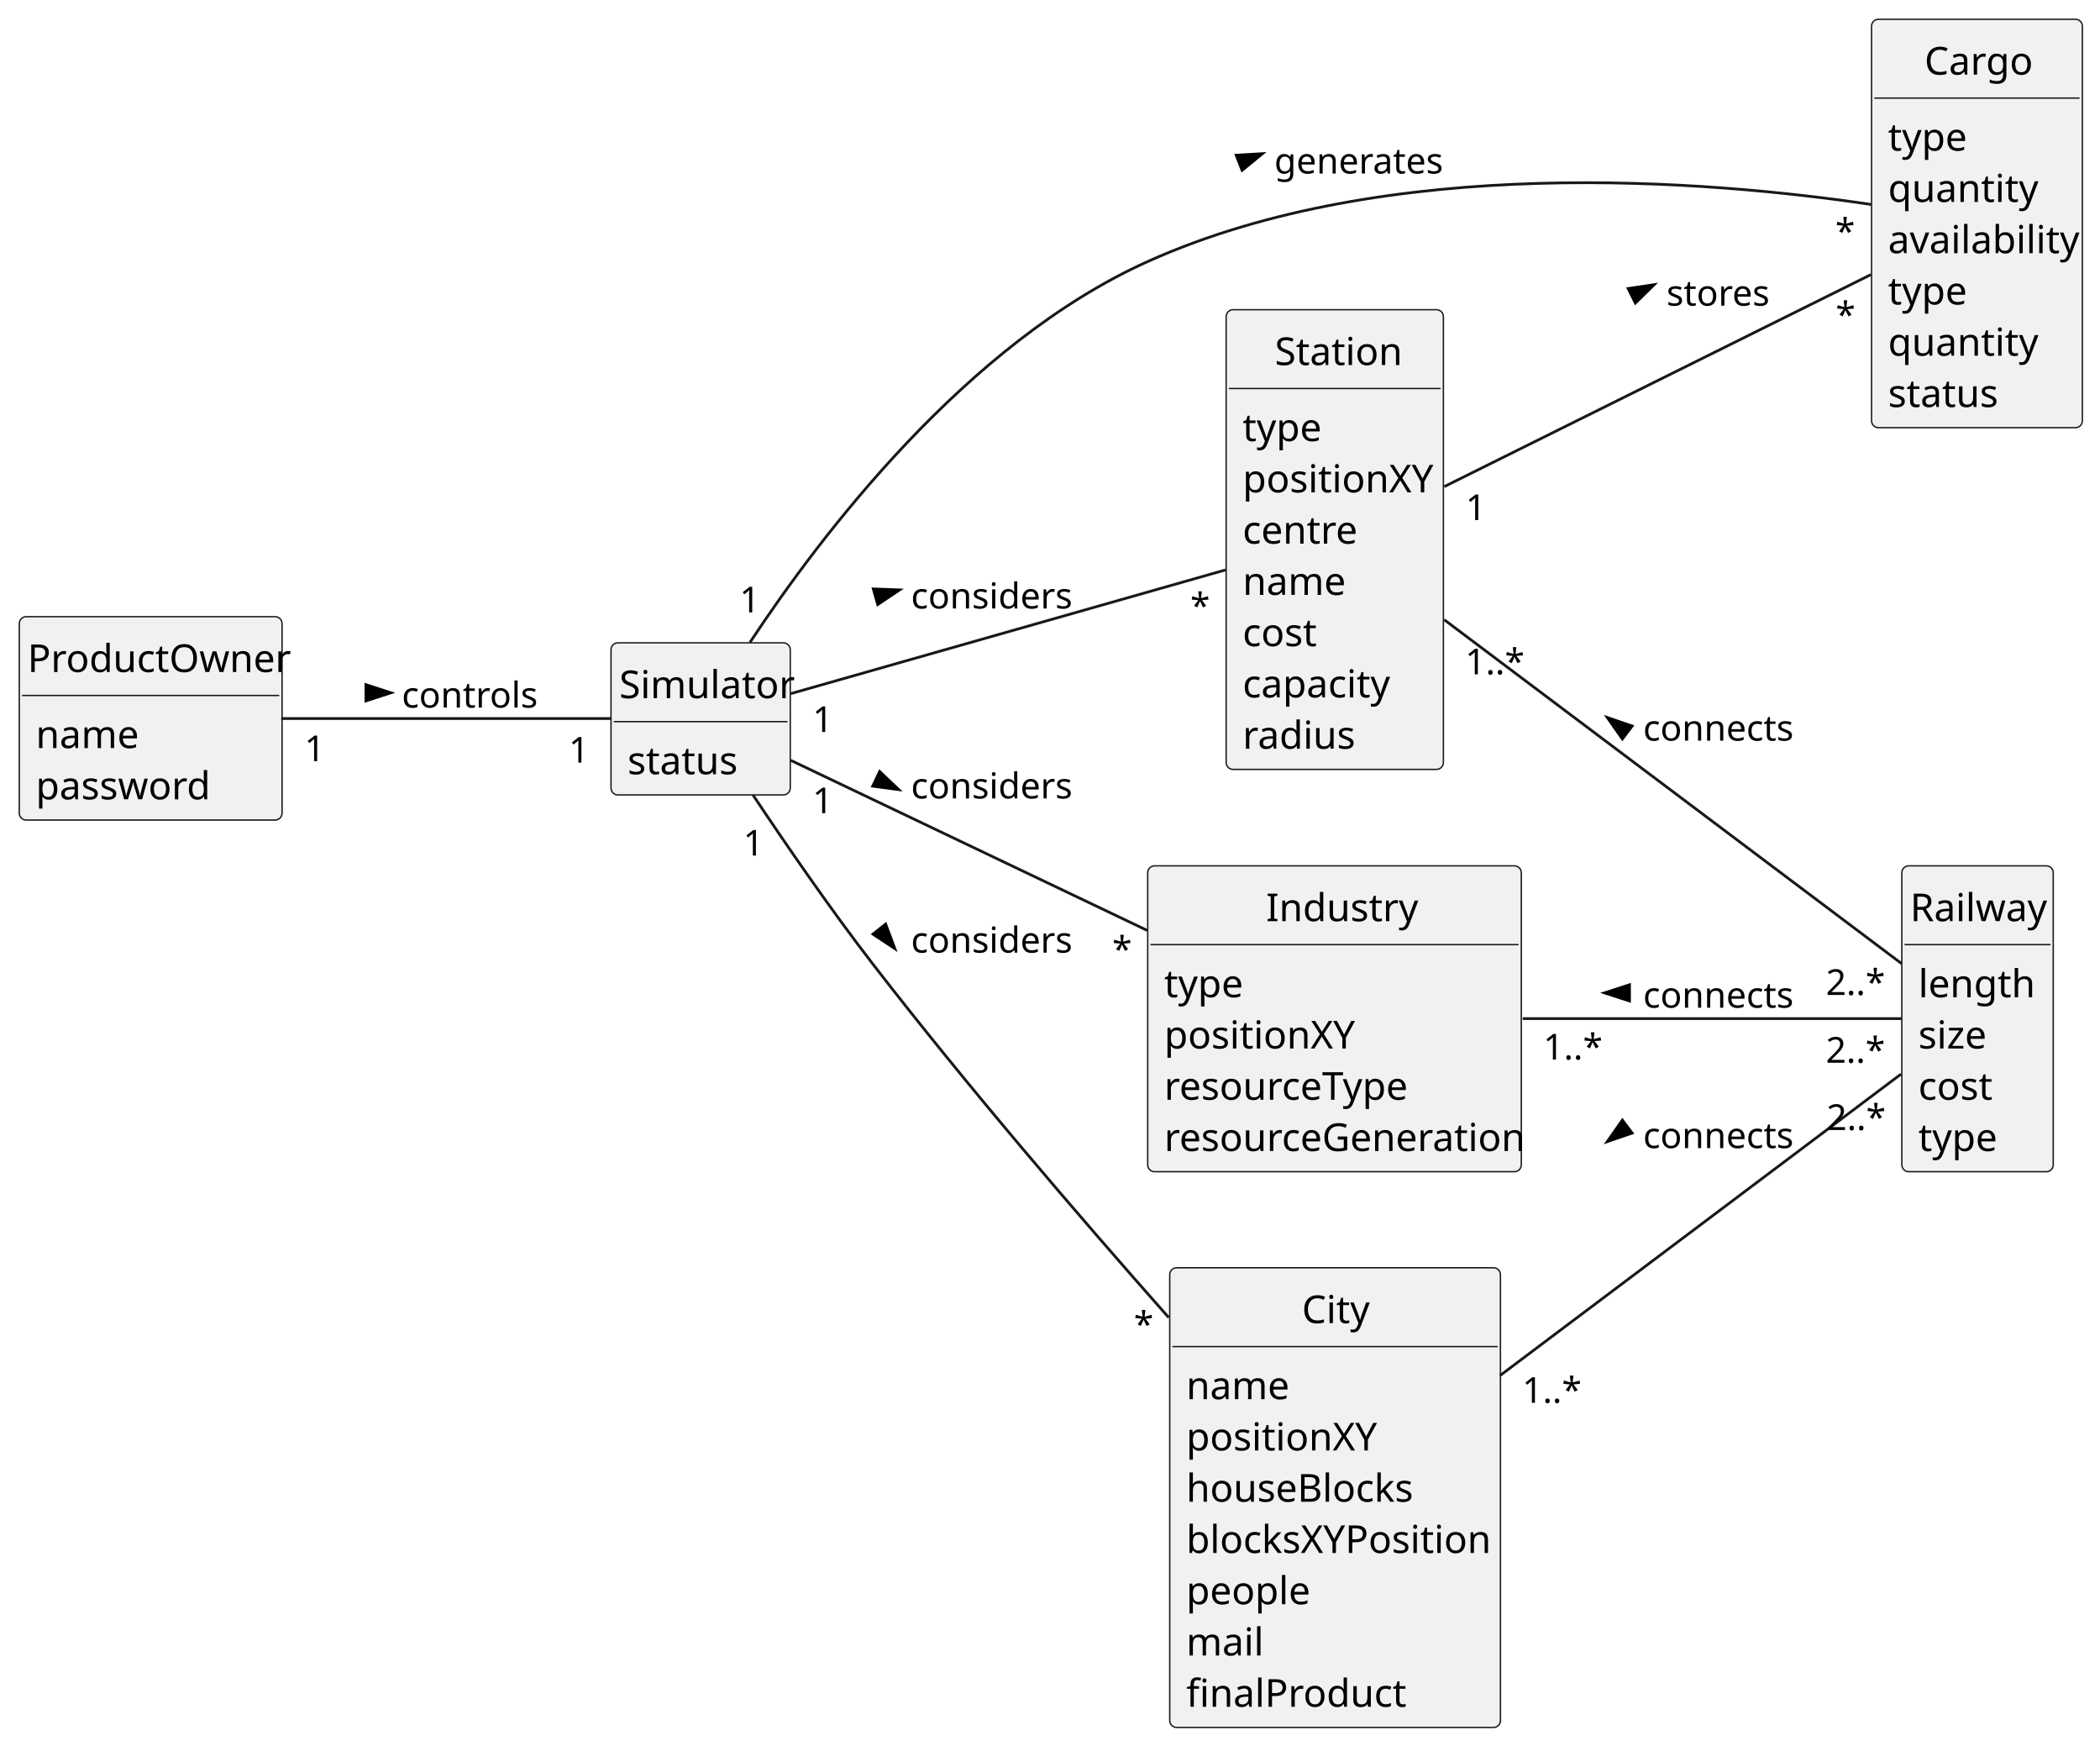
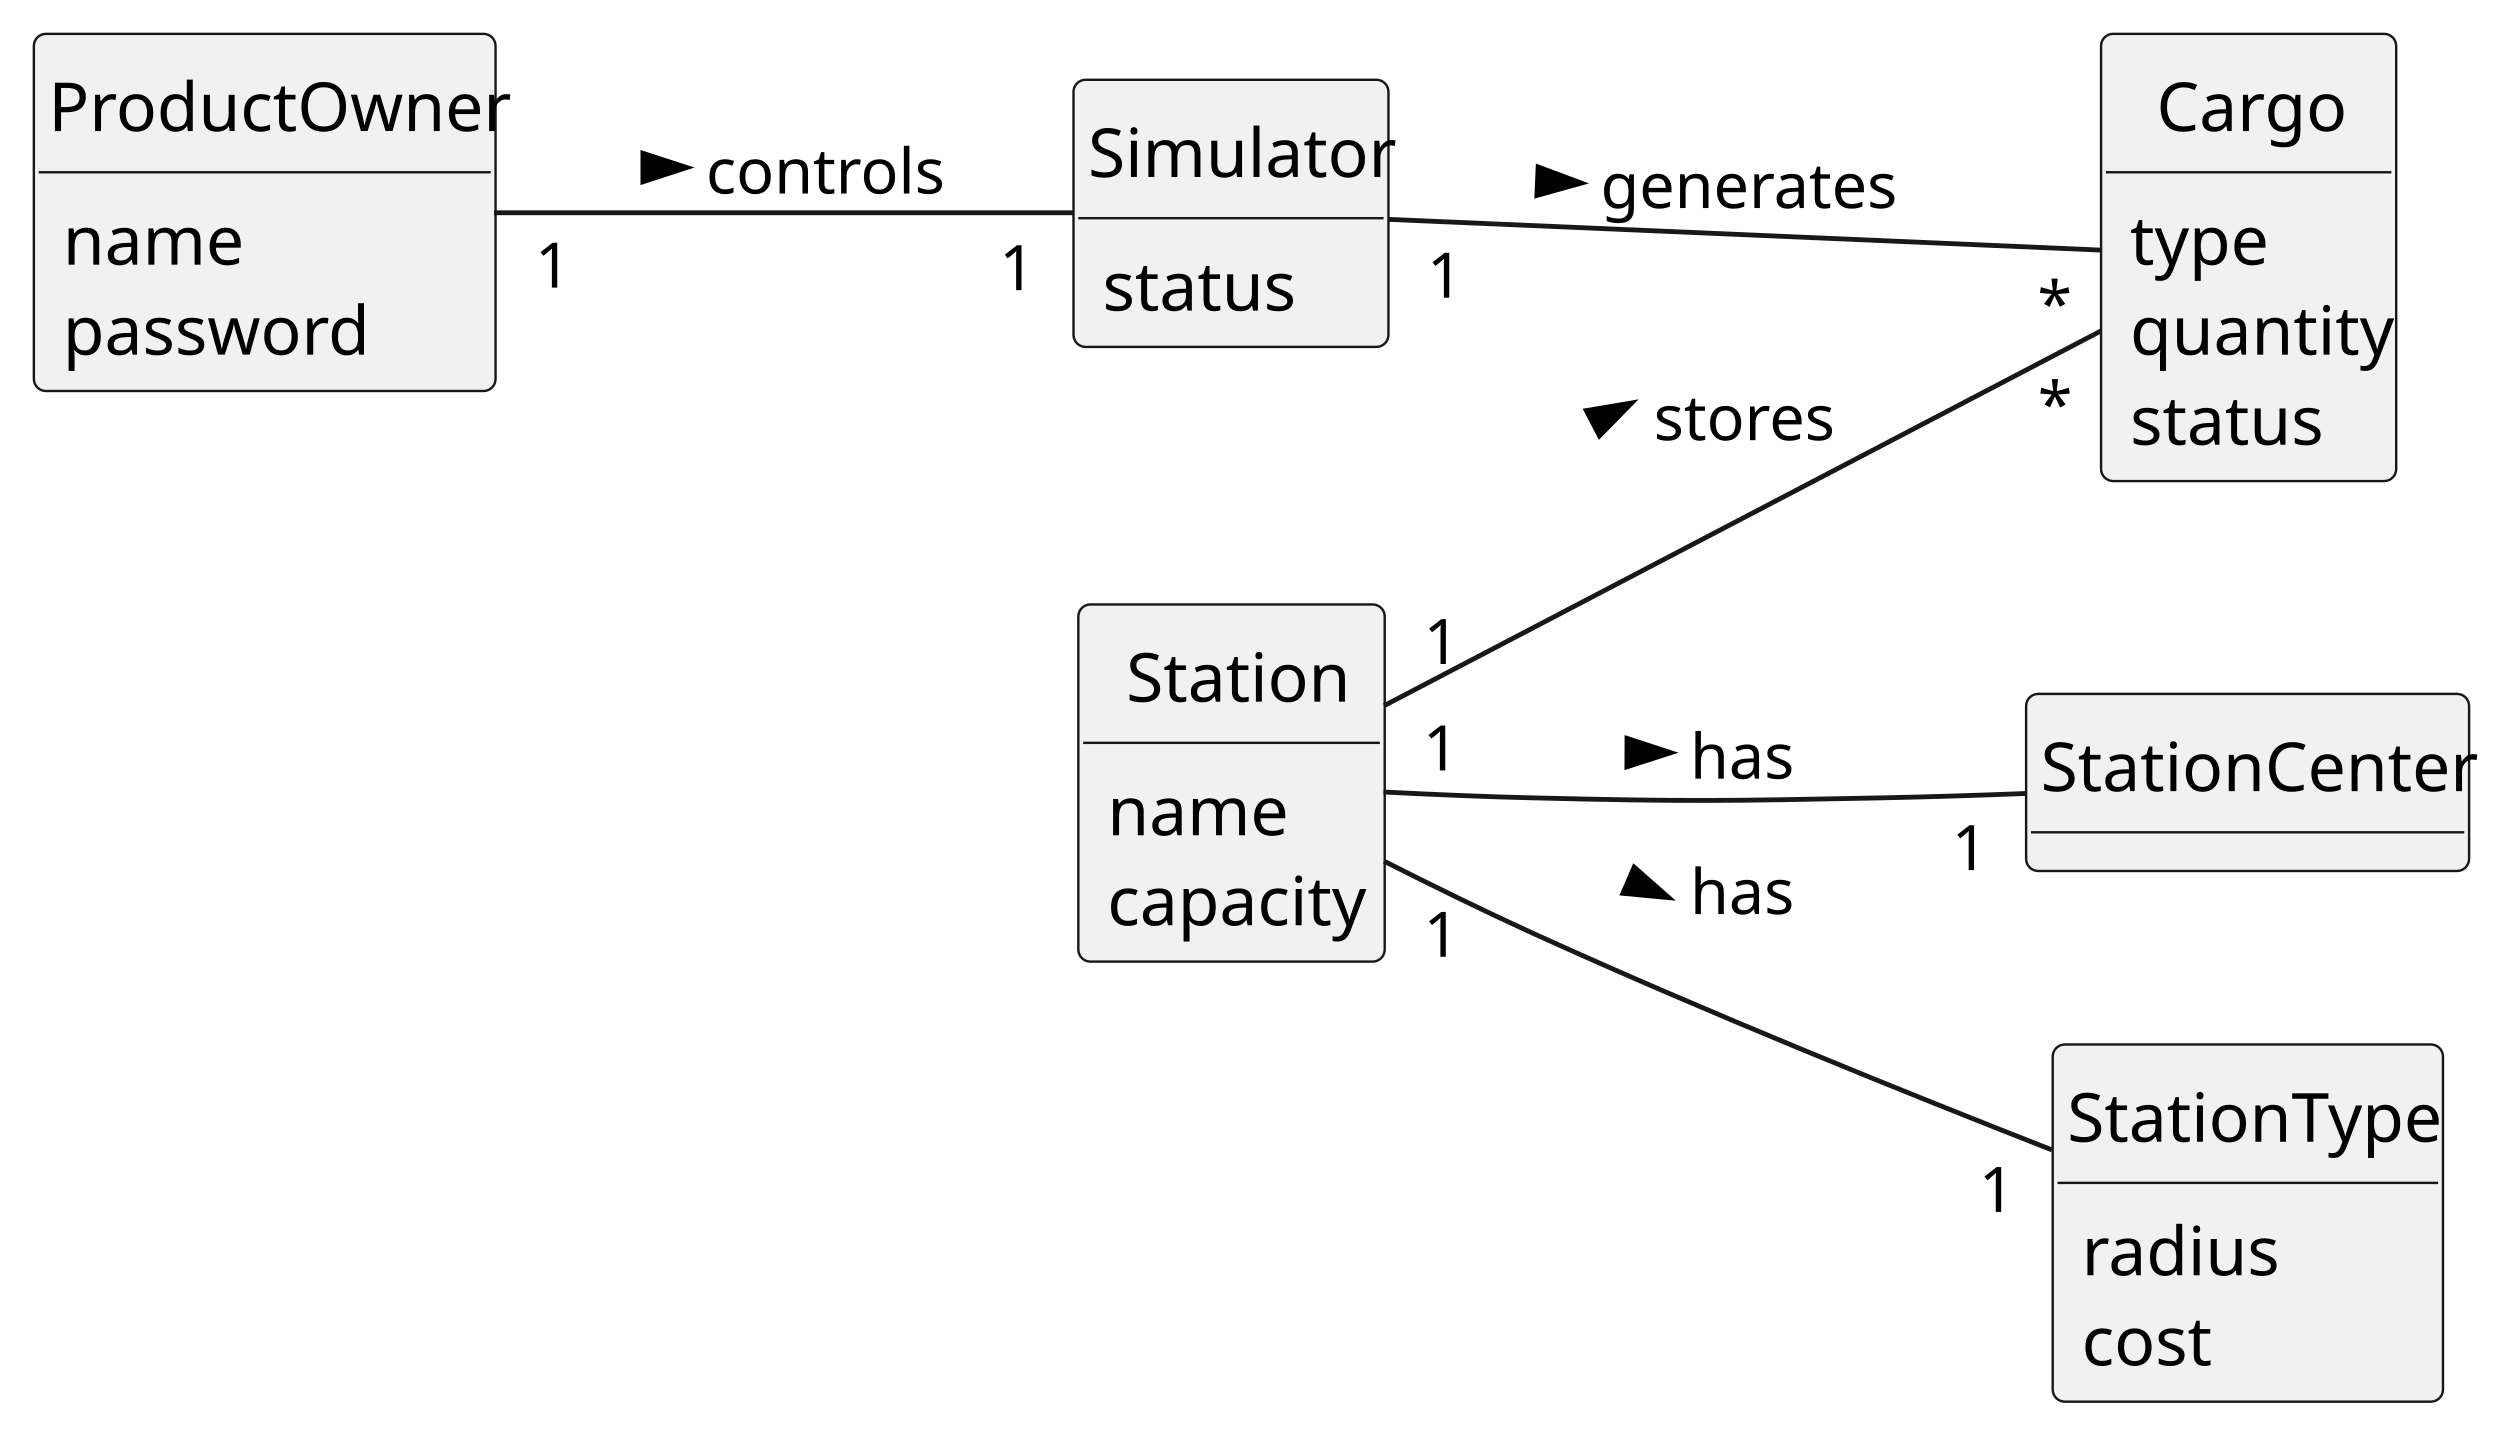
- <svg xmlns="http://www.w3.org/2000/svg" contentStyleType="text/css" height="634px" preserveAspectRatio="none" style="width:763px;height:634px;background:#FFFFFF;" version="1.1" viewBox="0 0 763 634" width="763px" zoomAndPan="magnify">
+ <svg xmlns="http://www.w3.org/2000/svg" contentStyleType="text/css" height="296px" preserveAspectRatio="none" style="width:517px;height:296px;background:#FFFFFF;" version="1.1" viewBox="0 0 517 296" width="517px" zoomAndPan="magnify">
  <defs />
  <g>
    <g id="elem_ProductOwner">
-       <rect codeLine="12" fill="#F1F1F1" height="73.863" id="ProductOwner" rx="2.5" ry="2.5" style="stroke:#181818;stroke-width:0.5;" width="95.482" x="7" y="224" />
-       <text fill="#000000" font-family="sans-serif" font-size="14" lengthAdjust="spacing" textLength="89.482" x="10" y="244.107">ProductOwner</text>
-       <line style="stroke:#181818;stroke-width:0.5;" x1="8" x2="101.482" y1="252.621" y2="252.621" />
-       <text fill="#000000" font-family="sans-serif" font-size="14" lengthAdjust="spacing" textLength="35.02" x="13" y="271.728">name</text>
-       <text fill="#000000" font-family="sans-serif" font-size="14" lengthAdjust="spacing" textLength="59.917" x="13" y="290.35">password</text>
+       <rect codeLine="12" fill="#F1F1F1" height="73.863" id="ProductOwner" rx="2.5" ry="2.5" style="stroke:#181818;stroke-width:0.5;" width="95.482" x="7" y="7" />
+       <text fill="#000000" font-family="sans-serif" font-size="14" lengthAdjust="spacing" textLength="89.482" x="10" y="27.107">ProductOwner</text>
+       <line style="stroke:#181818;stroke-width:0.5;" x1="8" x2="101.482" y1="35.621" y2="35.621" />
+       <text fill="#000000" font-family="sans-serif" font-size="14" lengthAdjust="spacing" textLength="35.02" x="13" y="54.728">name</text>
+       <text fill="#000000" font-family="sans-serif" font-size="14" lengthAdjust="spacing" textLength="59.917" x="13" y="73.35">password</text>
+     </g>
+     <g id="elem_Station">
+       <rect codeLine="17" fill="#F1F1F1" height="73.863" id="Station" rx="2.5" ry="2.5" style="stroke:#181818;stroke-width:0.5;" width="63.358" x="223" y="125" />
+       <text fill="#000000" font-family="sans-serif" font-size="14" lengthAdjust="spacing" textLength="43.586" x="232.886" y="145.107">Station</text>
+       <line style="stroke:#181818;stroke-width:0.5;" x1="224" x2="285.358" y1="153.621" y2="153.621" />
+       <text fill="#000000" font-family="sans-serif" font-size="14" lengthAdjust="spacing" textLength="35.02" x="229" y="172.728">name</text>
+       <text fill="#000000" font-family="sans-serif" font-size="14" lengthAdjust="spacing" textLength="51.358" x="229" y="191.35">capacity</text>
+     </g>
+     <g id="elem_StationCenter">
+       <rect codeLine="22" fill="#F1F1F1" height="36.621" id="StationCenter" rx="2.5" ry="2.5" style="stroke:#181818;stroke-width:0.5;" width="91.606" x="419" y="143.5" />
+       <text fill="#000000" font-family="sans-serif" font-size="14" lengthAdjust="spacing" textLength="85.606" x="422" y="163.607">StationCenter</text>
+       <line style="stroke:#181818;stroke-width:0.5;" x1="420" x2="509.606" y1="172.121" y2="172.121" />
+     </g>
+     <g id="elem_StationType">
+       <rect codeLine="25" fill="#F1F1F1" height="73.863" id="StationType" rx="2.5" ry="2.5" style="stroke:#181818;stroke-width:0.5;" width="80.71" x="424.5" y="216" />
+       <text fill="#000000" font-family="sans-serif" font-size="14" lengthAdjust="spacing" textLength="74.71" x="427.5" y="236.107">StationType</text>
+       <line style="stroke:#181818;stroke-width:0.5;" x1="425.5" x2="504.21" y1="244.621" y2="244.621" />
+       <text fill="#000000" font-family="sans-serif" font-size="14" lengthAdjust="spacing" textLength="38.131" x="430.5" y="263.728">radius</text>
+       <text fill="#000000" font-family="sans-serif" font-size="14" lengthAdjust="spacing" textLength="25.676" x="430.5" y="282.35">cost</text>
    </g>
    <g id="elem_Cargo">
-       <rect codeLine="40" fill="#F1F1F1" height="148.348" id="Cargo" rx="2.5" ry="2.5" style="stroke:#181818;stroke-width:0.5;" width="76.586" x="680" y="7" />
-       <text fill="#000000" font-family="sans-serif" font-size="14" lengthAdjust="spacing" textLength="38.131" x="699.227" y="27.107">Cargo</text>
-       <line style="stroke:#181818;stroke-width:0.5;" x1="681" x2="755.586" y1="35.621" y2="35.621" />
-       <text fill="#000000" font-family="sans-serif" font-size="14" lengthAdjust="spacing" textLength="26.462" x="686" y="54.728">type</text>
-       <text fill="#000000" font-family="sans-serif" font-size="14" lengthAdjust="spacing" textLength="49.034" x="686" y="73.35">quantity</text>
-       <text fill="#000000" font-family="sans-serif" font-size="14" lengthAdjust="spacing" textLength="64.586" x="686" y="91.971">availability</text>
-       <text fill="#000000" font-family="sans-serif" font-size="14" lengthAdjust="spacing" textLength="26.462" x="686" y="110.592">type</text>
-       <text fill="#000000" font-family="sans-serif" font-size="14" lengthAdjust="spacing" textLength="49.034" x="686" y="129.213">quantity</text>
-       <text fill="#000000" font-family="sans-serif" font-size="14" lengthAdjust="spacing" textLength="37.352" x="686" y="147.834">status</text>
-     </g>
-     <g id="elem_Industry">
-       <rect codeLine="23" fill="#F1F1F1" height="111.106" id="Industry" rx="2.5" ry="2.5" style="stroke:#181818;stroke-width:0.5;" width="135.737" x="417" y="314.5" />
-       <text fill="#000000" font-family="sans-serif" font-size="14" lengthAdjust="spacing" textLength="49.8" x="459.969" y="334.607">Industry</text>
-       <line style="stroke:#181818;stroke-width:0.5;" x1="418" x2="551.737" y1="343.121" y2="343.121" />
-       <text fill="#000000" font-family="sans-serif" font-size="14" lengthAdjust="spacing" textLength="26.462" x="423" y="362.228">type</text>
-       <text fill="#000000" font-family="sans-serif" font-size="14" lengthAdjust="spacing" textLength="66.931" x="423" y="380.85">positionXY</text>
-       <text fill="#000000" font-family="sans-serif" font-size="14" lengthAdjust="spacing" textLength="85.593" x="423" y="399.471">resourceType</text>
-       <text fill="#000000" font-family="sans-serif" font-size="14" lengthAdjust="spacing" textLength="123.737" x="423" y="418.092">resourceGeneration</text>
-     </g>
-     <g id="elem_Station">
-       <rect codeLine="30" fill="#F1F1F1" height="166.969" id="Station" rx="2.5" ry="2.5" style="stroke:#181818;stroke-width:0.5;" width="78.931" x="445.5" y="112.5" />
-       <text fill="#000000" font-family="sans-serif" font-size="14" lengthAdjust="spacing" textLength="43.586" x="463.172" y="132.607">Station</text>
-       <line style="stroke:#181818;stroke-width:0.5;" x1="446.5" x2="523.431" y1="141.121" y2="141.121" />
-       <text fill="#000000" font-family="sans-serif" font-size="14" lengthAdjust="spacing" textLength="26.462" x="451.5" y="160.228">type</text>
-       <text fill="#000000" font-family="sans-serif" font-size="14" lengthAdjust="spacing" textLength="66.931" x="451.5" y="178.85">positionXY</text>
-       <text fill="#000000" font-family="sans-serif" font-size="14" lengthAdjust="spacing" textLength="38.91" x="451.5" y="197.471">centre</text>
-       <text fill="#000000" font-family="sans-serif" font-size="14" lengthAdjust="spacing" textLength="35.02" x="451.5" y="216.092">name</text>
-       <text fill="#000000" font-family="sans-serif" font-size="14" lengthAdjust="spacing" textLength="25.676" x="451.5" y="234.713">cost</text>
-       <text fill="#000000" font-family="sans-serif" font-size="14" lengthAdjust="spacing" textLength="51.358" x="451.5" y="253.334">capacity</text>
-       <text fill="#000000" font-family="sans-serif" font-size="14" lengthAdjust="spacing" textLength="38.131" x="451.5" y="271.955">radius</text>
-     </g>
-     <g id="elem_City">
-       <rect codeLine="46" fill="#F1F1F1" height="166.969" id="City" rx="2.5" ry="2.5" style="stroke:#181818;stroke-width:0.5;" width="120.165" x="425" y="460.5" />
-       <text fill="#000000" font-family="sans-serif" font-size="14" lengthAdjust="spacing" textLength="24.11" x="473.027" y="480.607">City</text>
-       <line style="stroke:#181818;stroke-width:0.5;" x1="426" x2="544.165" y1="489.121" y2="489.121" />
-       <text fill="#000000" font-family="sans-serif" font-size="14" lengthAdjust="spacing" textLength="35.02" x="431" y="508.228">name</text>
-       <text fill="#000000" font-family="sans-serif" font-size="14" lengthAdjust="spacing" textLength="66.931" x="431" y="526.85">positionXY</text>
-       <text fill="#000000" font-family="sans-serif" font-size="14" lengthAdjust="spacing" textLength="79.379" x="431" y="545.471">houseBlocks</text>
-       <text fill="#000000" font-family="sans-serif" font-size="14" lengthAdjust="spacing" textLength="108.165" x="431" y="564.092">blocksXYPosition</text>
-       <text fill="#000000" font-family="sans-serif" font-size="14" lengthAdjust="spacing" textLength="42.041" x="431" y="582.713">people</text>
-       <text fill="#000000" font-family="sans-serif" font-size="14" lengthAdjust="spacing" textLength="25.669" x="431" y="601.334">mail</text>
-       <text fill="#000000" font-family="sans-serif" font-size="14" lengthAdjust="spacing" textLength="73.931" x="431" y="619.955">finalProduct</text>
-     </g>
-     <g id="elem_Railway">
-       <rect codeLine="56" fill="#F1F1F1" height="111.106" id="Railway" rx="2.5" ry="2.5" style="stroke:#181818;stroke-width:0.5;" width="55.014" x="691" y="314.5" />
-       <text fill="#000000" font-family="sans-serif" font-size="14" lengthAdjust="spacing" textLength="49.014" x="694" y="334.607">Railway</text>
-       <line style="stroke:#181818;stroke-width:0.5;" x1="692" x2="745.014" y1="343.121" y2="343.121" />
-       <text fill="#000000" font-family="sans-serif" font-size="14" lengthAdjust="spacing" textLength="38.145" x="697" y="362.228">length</text>
-       <text fill="#000000" font-family="sans-serif" font-size="14" lengthAdjust="spacing" textLength="24.896" x="697" y="380.85">size</text>
-       <text fill="#000000" font-family="sans-serif" font-size="14" lengthAdjust="spacing" textLength="25.676" x="697" y="399.471">cost</text>
-       <text fill="#000000" font-family="sans-serif" font-size="14" lengthAdjust="spacing" textLength="26.462" x="697" y="418.092">type</text>
+       <rect codeLine="30" fill="#F1F1F1" height="92.484" id="Cargo" rx="2.5" ry="2.5" style="stroke:#181818;stroke-width:0.5;" width="61.034" x="434.5" y="7" />
+       <text fill="#000000" font-family="sans-serif" font-size="14" lengthAdjust="spacing" textLength="38.131" x="445.952" y="27.107">Cargo</text>
+       <line style="stroke:#181818;stroke-width:0.5;" x1="435.5" x2="494.534" y1="35.621" y2="35.621" />
+       <text fill="#000000" font-family="sans-serif" font-size="14" lengthAdjust="spacing" textLength="26.462" x="440.5" y="54.728">type</text>
+       <text fill="#000000" font-family="sans-serif" font-size="14" lengthAdjust="spacing" textLength="49.034" x="440.5" y="73.35">quantity</text>
+       <text fill="#000000" font-family="sans-serif" font-size="14" lengthAdjust="spacing" textLength="37.352" x="440.5" y="91.971">status</text>
    </g>
    <g id="elem_Simulator">
-       <rect codeLine="63" fill="#F1F1F1" height="55.242" id="Simulator" rx="2.5" ry="2.5" style="stroke:#181818;stroke-width:0.5;" width="65.131" x="222" y="233.5" />
-       <text fill="#000000" font-family="sans-serif" font-size="14" lengthAdjust="spacing" textLength="59.131" x="225" y="253.607">Simulator</text>
-       <line style="stroke:#181818;stroke-width:0.5;" x1="223" x2="286.131" y1="262.121" y2="262.121" />
-       <text fill="#000000" font-family="sans-serif" font-size="14" lengthAdjust="spacing" textLength="37.352" x="228" y="281.228">status</text>
+       <rect codeLine="37" fill="#F1F1F1" height="55.242" id="Simulator" rx="2.5" ry="2.5" style="stroke:#181818;stroke-width:0.5;" width="65.131" x="222" y="16.5" />
+       <text fill="#000000" font-family="sans-serif" font-size="14" lengthAdjust="spacing" textLength="59.131" x="225" y="36.607">Simulator</text>
+       <line style="stroke:#181818;stroke-width:0.5;" x1="223" x2="286.131" y1="45.121" y2="45.121" />
+       <text fill="#000000" font-family="sans-serif" font-size="14" lengthAdjust="spacing" textLength="37.352" x="228" y="64.228">status</text>
    </g>
    <g id="link_ProductOwner_Simulator">
-       <path codeLine="67" d="M102.17,261 C139.1,261 189.66,261 221.96,261 " fill="none" id="ProductOwner-Simulator" style="stroke:#181818;stroke-width:1.0;" />
-       <polygon fill="#000000" points="142,251.645,132.955,248.707,132.955,254.584,142,251.645" style="stroke:#000000;stroke-width:1.0;" />
-       <text fill="#000000" font-family="sans-serif" font-size="13" lengthAdjust="spacing" textLength="45.519" x="146" y="257.028">controls</text>
-       <text fill="#000000" font-family="sans-serif" font-size="13" lengthAdjust="spacing" textLength="7.23" x="110.624" y="276.472">1</text>
-       <text fill="#000000" font-family="sans-serif" font-size="13" lengthAdjust="spacing" textLength="7.23" x="206.637" y="277">1</text>
+       <path codeLine="41" d="M102.17,44 C139.1,44 189.66,44 221.96,44 " fill="none" id="ProductOwner-Simulator" style="stroke:#181818;stroke-width:1.0;" />
+       <polygon fill="#000000" points="142,34.645,132.955,31.707,132.955,37.584,142,34.645" style="stroke:#000000;stroke-width:1.0;" />
+       <text fill="#000000" font-family="sans-serif" font-size="13" lengthAdjust="spacing" textLength="45.519" x="146" y="40.028">controls</text>
+       <text fill="#000000" font-family="sans-serif" font-size="13" lengthAdjust="spacing" textLength="7.23" x="110.624" y="59.472">1</text>
+       <text fill="#000000" font-family="sans-serif" font-size="13" lengthAdjust="spacing" textLength="7.23" x="206.637" y="60">1</text>
    </g>
    <g id="link_Simulator_Cargo">
-       <path codeLine="68" d="M272.51,233.32 C298.26,194.31 351.18,124.62 417,95 C504.4,55.67 620.9,65.53 679.88,74.27 " fill="none" id="Simulator-Cargo" style="stroke:#181818;stroke-width:1.0;" />
-       <polygon fill="#000000" points="458.658,55.827,449.163,56.379,451.301,61.854,458.658,55.827" style="stroke:#000000;stroke-width:1.0;" />
-       <text fill="#000000" font-family="sans-serif" font-size="13" lengthAdjust="spacing" textLength="57.821" x="463" y="63.028">generates</text>
-       <text fill="#000000" font-family="sans-serif" font-size="13" lengthAdjust="spacing" textLength="7.23" x="268.695" y="222.439">1</text>
-       <text fill="#000000" font-family="sans-serif" font-size="13" lengthAdjust="spacing" textLength="5.059" x="666.831" y="88.641">*</text>
+       <path codeLine="42" d="M287.17,45.37 C327.15,47.09 395.42,50.04 434.4,51.72 " fill="none" id="Simulator-Cargo" style="stroke:#181818;stroke-width:1.0;" />
+       <polygon fill="#000000" points="326.995,37.861,318.085,34.535,317.832,40.407,326.995,37.861" style="stroke:#000000;stroke-width:1.0;" />
+       <text fill="#000000" font-family="sans-serif" font-size="13" lengthAdjust="spacing" textLength="57.821" x="331" y="43.028">generates</text>
+       <text fill="#000000" font-family="sans-serif" font-size="13" lengthAdjust="spacing" textLength="7.23" x="295.093" y="61.563">1</text>
+       <text fill="#000000" font-family="sans-serif" font-size="13" lengthAdjust="spacing" textLength="5.059" x="421.335" y="67.485">*</text>
    </g>
-     <g id="link_Simulator_City">
-       <path codeLine="69" d="M273.61,288.8 C285.49,306.63 301.62,330.08 317,350 C351.09,394.14 391.9,441.62 424.63,478.57 " fill="none" id="Simulator-City" style="stroke:#181818;stroke-width:1.0;" />
-       <polygon fill="#000000" points="325.113,344.558,321.781,335.65,317.182,339.31,325.113,344.558" style="stroke:#000000;stroke-width:1.0;" />
-       <text fill="#000000" font-family="sans-serif" font-size="13" lengthAdjust="spacing" textLength="55.637" x="331" y="346.028">considers</text>
-       <text fill="#000000" font-family="sans-serif" font-size="13" lengthAdjust="spacing" textLength="7.23" x="270.036" y="310.774">1</text>
-       <text fill="#000000" font-family="sans-serif" font-size="13" lengthAdjust="spacing" textLength="5.059" x="411.961" y="485.68">*</text>
+     <g id="link_Station_StationType">
+       <path codeLine="44" d="M286.24,178.1 C296,183.04 306.88,188.39 317,193 C352.88,209.33 394.54,226.14 424.33,237.8 " fill="none" id="Station-StationType" style="stroke:#181818;stroke-width:1.0;" />
+       <polygon fill="#000000" points="345.089,185.63,337.953,179.343,335.621,184.738,345.089,185.63" style="stroke:#000000;stroke-width:1.0;" />
+       <text fill="#000000" font-family="sans-serif" font-size="13" lengthAdjust="spacing" textLength="20.96" x="349.5" y="189.028">has</text>
+       <text fill="#000000" font-family="sans-serif" font-size="13" lengthAdjust="spacing" textLength="7.23" x="294.374" y="197.867">1</text>
+       <text fill="#000000" font-family="sans-serif" font-size="13" lengthAdjust="spacing" textLength="7.23" x="409.234" y="250.632">1</text>
    </g>
-     <g id="link_Simulator_Industry">
-       <path codeLine="70" d="M287.27,276.16 C320.63,292.07 374.06,317.56 416.83,337.96 " fill="none" id="Simulator-Industry" style="stroke:#181818;stroke-width:1.0;" />
-       <polygon fill="#000000" points="326.513,286.798,319.614,280.251,317.084,285.557,326.513,286.798" style="stroke:#000000;stroke-width:1.0;" />
-       <text fill="#000000" font-family="sans-serif" font-size="13" lengthAdjust="spacing" textLength="55.637" x="331" y="290.028">considers</text>
-       <text fill="#000000" font-family="sans-serif" font-size="13" lengthAdjust="spacing" textLength="7.23" x="295.215" y="295.369">1</text>
-       <text fill="#000000" font-family="sans-serif" font-size="13" lengthAdjust="spacing" textLength="5.059" x="404.118" y="349.424">*</text>
-     </g>
-     <g id="link_Simulator_Station">
-       <path codeLine="71" d="M287.27,251.96 C328.6,240.21 400.75,219.68 445.25,207.02 " fill="none" id="Simulator-Station" style="stroke:#181818;stroke-width:1.0;" />
-       <polygon fill="#000000" points="326.809,214.278,317.305,213.925,318.913,219.579,326.809,214.278" style="stroke:#000000;stroke-width:1.0;" />
-       <text fill="#000000" font-family="sans-serif" font-size="13" lengthAdjust="spacing" textLength="55.637" x="331" y="221.028">considers</text>
-       <text fill="#000000" font-family="sans-serif" font-size="13" lengthAdjust="spacing" textLength="7.23" x="295.215" y="265.875">1</text>
-       <text fill="#000000" font-family="sans-serif" font-size="13" lengthAdjust="spacing" textLength="5.059" x="432.472" y="224.677">*</text>
+     <g id="link_Station_StationCenter">
+       <path codeLine="45" d="M286.15,163.79 C295.99,164.29 306.95,164.76 317,165 C348.99,165.78 357.01,165.64 389,165 C398.64,164.81 408.98,164.48 418.8,164.1 " fill="none" id="Station-StationCenter" style="stroke:#181818;stroke-width:1.0;" />
+       <polygon fill="#000000" points="345.5,155.657,336.462,152.697,336.448,158.575,345.5,155.657" style="stroke:#000000;stroke-width:1.0;" />
+       <text fill="#000000" font-family="sans-serif" font-size="13" lengthAdjust="spacing" textLength="20.96" x="349.5" y="161.028">has</text>
+       <text fill="#000000" font-family="sans-serif" font-size="13" lengthAdjust="spacing" textLength="7.23" x="294.264" y="159.316">1</text>
+       <text fill="#000000" font-family="sans-serif" font-size="13" lengthAdjust="spacing" textLength="7.23" x="403.62" y="179.939">1</text>
    </g>
    <g id="link_Station_Cargo">
-       <path codeLine="72" d="M524.75,176.75 C567.87,155.33 637.08,120.95 679.78,99.74 " fill="none" id="Station-Cargo" style="stroke:#181818;stroke-width:1.0;" />
-       <polygon fill="#000000" points="600.978,103.421,591.57,104.813,594.185,110.077,600.978,103.421" style="stroke:#000000;stroke-width:1.0;" />
-       <text fill="#000000" font-family="sans-serif" font-size="13" lengthAdjust="spacing" textLength="35.401" x="605.5" y="111.028">stores</text>
-       <text fill="#000000" font-family="sans-serif" font-size="13" lengthAdjust="spacing" textLength="7.23" x="532.481" y="188.892">1</text>
-       <text fill="#000000" font-family="sans-serif" font-size="13" lengthAdjust="spacing" textLength="5.059" x="666.967" y="118.956">*</text>
-     </g>
-     <g id="link_Station_Railway">
-       <path codeLine="73" d="M524.75,225.12 C571.86,260.53 650.11,319.35 690.91,350.01 " fill="none" id="Station-Railway" style="stroke:#181818;stroke-width:1.0;" />
-       <polygon fill="#000000" points="584.003,260.641,589.468,268.425,592.999,263.727,584.003,260.641" style="stroke:#000000;stroke-width:1.0;" />
-       <text fill="#000000" font-family="sans-serif" font-size="13" lengthAdjust="spacing" textLength="52.032" x="597" y="269.028">connects</text>
-       <text fill="#000000" font-family="sans-serif" font-size="13" lengthAdjust="spacing" textLength="19.513" x="532.336" y="244.934">1..*</text>
-       <text fill="#000000" font-family="sans-serif" font-size="13" lengthAdjust="spacing" textLength="19.513" x="663.391" y="361.403">2..*</text>
-     </g>
-     <g id="link_City_Railway">
-       <path codeLine="74" d="M545.02,499.64 C591.9,464.4 655.29,416.76 690.71,390.14 " fill="none" id="City-Railway" style="stroke:#181818;stroke-width:1.0;" />
-       <polygon fill="#000000" points="584.003,414.65,592.999,411.565,589.468,406.866,584.003,414.65" style="stroke:#000000;stroke-width:1.0;" />
-       <text fill="#000000" font-family="sans-serif" font-size="13" lengthAdjust="spacing" textLength="52.032" x="597" y="417.028">connects</text>
-       <text fill="#000000" font-family="sans-serif" font-size="13" lengthAdjust="spacing" textLength="19.513" x="553.078" y="509.541">1..*</text>
-       <text fill="#000000" font-family="sans-serif" font-size="13" lengthAdjust="spacing" textLength="19.513" x="663.607" y="410.454">2..*</text>
-     </g>
-     <g id="link_Industry_Railway">
-       <path codeLine="75" d="M553.27,370 C599.19,370 657.54,370 690.89,370 " fill="none" id="Industry-Railway" style="stroke:#181818;stroke-width:1.0;" />
-       <polygon fill="#000000" points="583,360.646,592.045,363.584,592.045,357.707,583,360.646" style="stroke:#000000;stroke-width:1.0;" />
-       <text fill="#000000" font-family="sans-serif" font-size="13" lengthAdjust="spacing" textLength="52.032" x="597" y="366.028">connects</text>
-       <text fill="#000000" font-family="sans-serif" font-size="13" lengthAdjust="spacing" textLength="19.513" x="560.719" y="384.847">1..*</text>
-       <text fill="#000000" font-family="sans-serif" font-size="13" lengthAdjust="spacing" textLength="19.513" x="663.366" y="386.015">2..*</text>
+       <path codeLine="46" d="M286.26,145.92 C326.14,125.07 395.19,88.97 434.46,68.44 " fill="none" id="Station-Cargo" style="stroke:#181818;stroke-width:1.0;" />
+       <polygon fill="#000000" points="337.431,83.329,328.054,84.915,330.777,90.124,337.431,83.329" style="stroke:#000000;stroke-width:1.0;" />
+       <text fill="#000000" font-family="sans-serif" font-size="13" lengthAdjust="spacing" textLength="35.401" x="342" y="91.028">stores</text>
+       <text fill="#000000" font-family="sans-serif" font-size="13" lengthAdjust="spacing" textLength="7.23" x="294.399" y="137.314">1</text>
+       <text fill="#000000" font-family="sans-serif" font-size="13" lengthAdjust="spacing" textLength="5.059" x="421.409" y="88.28">*</text>
    </g>
  </g>
</svg>
